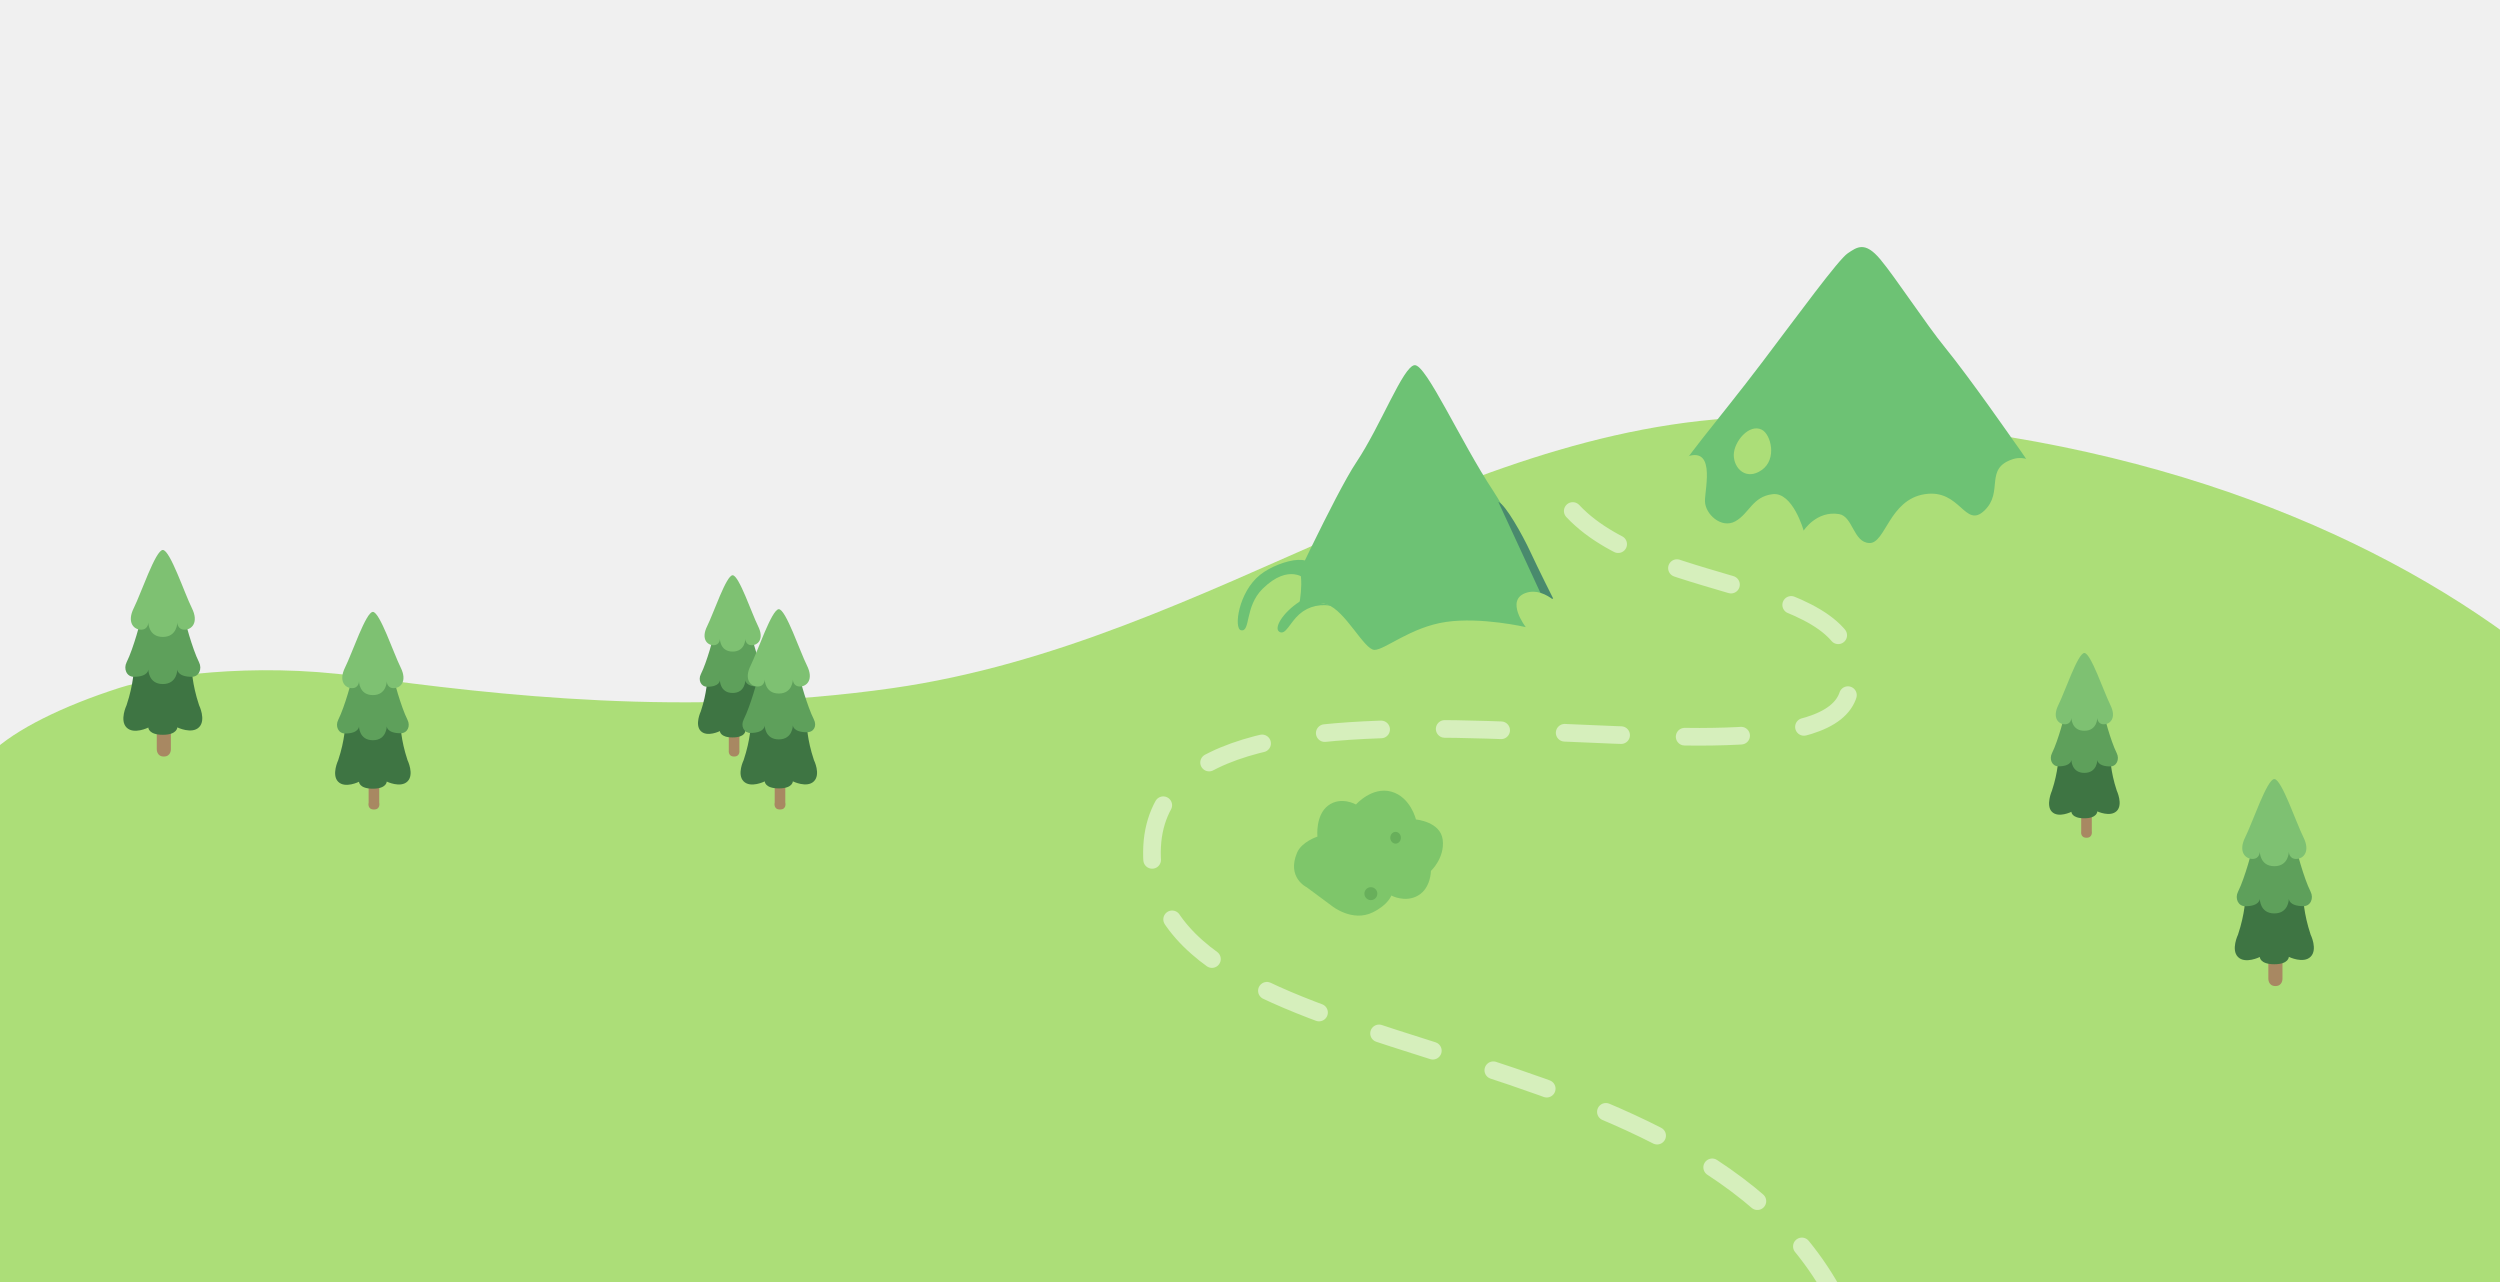
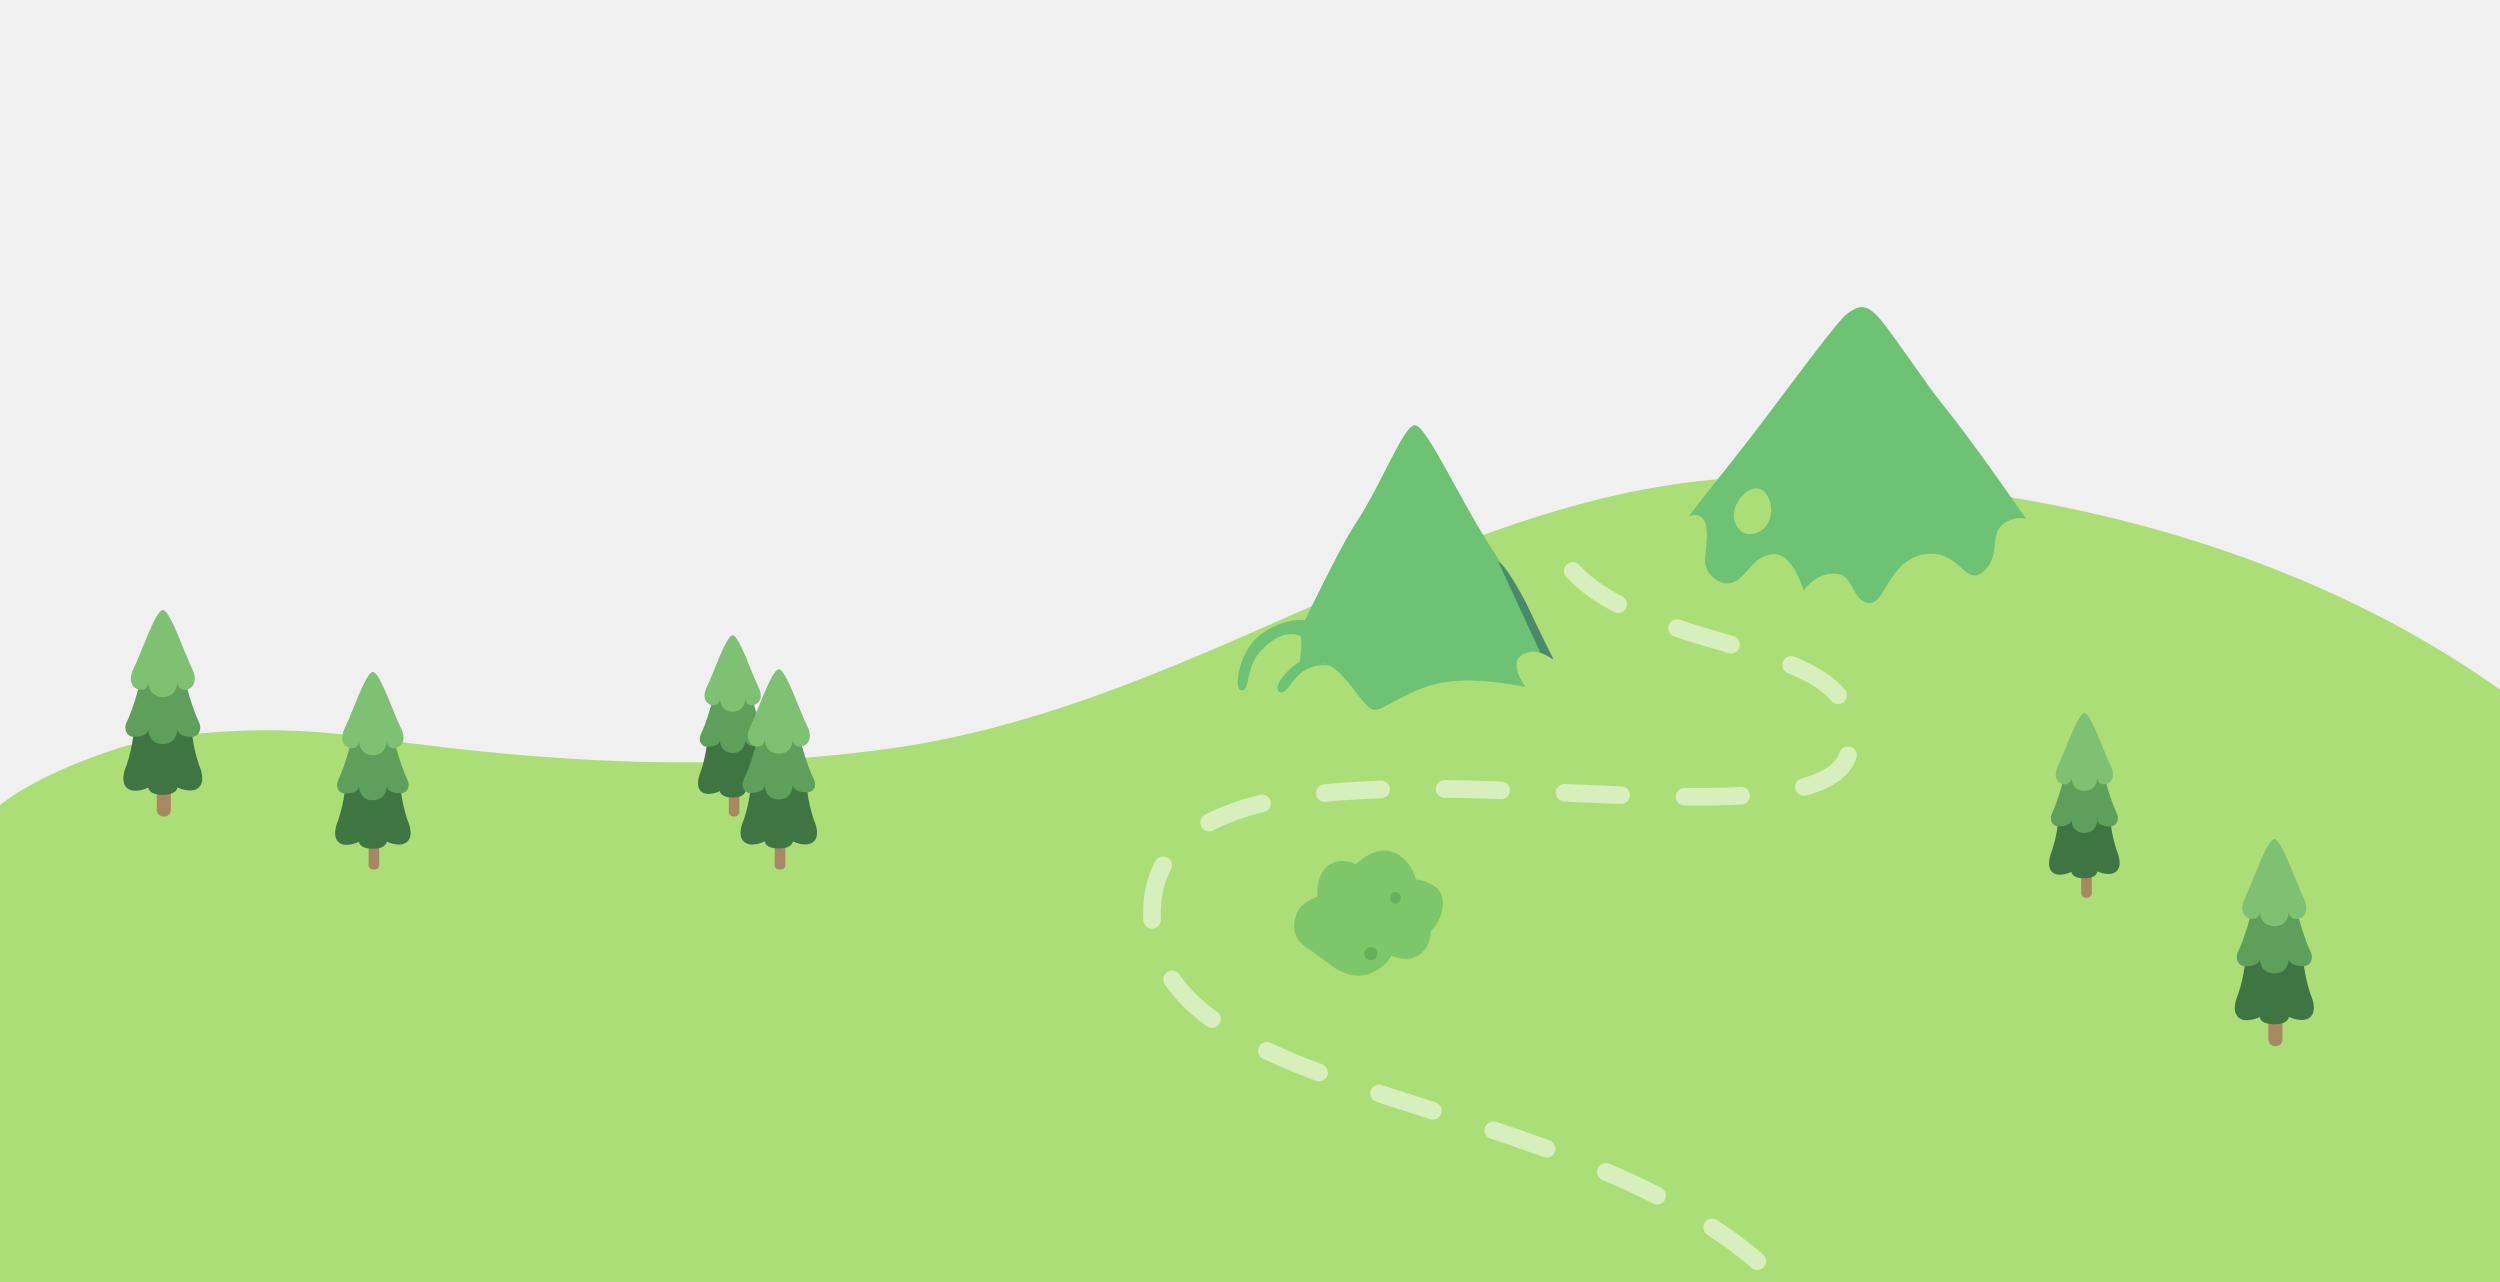
- <svg xmlns="http://www.w3.org/2000/svg" version="1.1" id="Layer_1" x="0px" y="0px" width="708px" height="363px" viewBox="0 0 708 363" enable-background="new 0 0 708 363" xml:space="preserve">
-   <g id="_x32_nd">
-     <path id="landscape" fill="#ACDE78" d="M710.397,367.25V180.037c-45.772-33.447-114.699-60.115-204.143-61.975   c-90.139-1.875-161.894,63.754-253.488,76.816c-58.078,8.282-111.789,2.07-151.711-3.379c-29.922-4.084-57.263,0.105-67.151,3.28   c-16.117,5.174-29.506,11.756-36.508,18.48V367.25" />
-     <path fill="#6DC274" d="M474.907,135.062c0-2.796,11.344-15.558,24.202-32.547c10.104-13.351,21.539-29.028,24.178-30.788   c2.64-1.759,4.851-3.518,9.249,1.76c4.397,5.277,12.812,18.187,18.282,24.904c7.037,8.64,19.353,26.367,19.353,26.367   s9.842,13.511,8.534,14.545c-4.005,3.172-7.211,20.2-9.85,21.08s-20.059,7.917-29.734,7.037s-14.954-0.88-20.231-0.88   c-5.278,0-16.714-14.922-24.631-14.922C486.343,151.619,474.907,137.855,474.907,135.062z" />
-     <path fill="#ACDE78" d="M498.92,121.68c-3.562-1.781-7.917,3.393-7.917,7.194c0,3.801,3.519,7.319,7.917,4.241   C503.317,130.036,501.559,122.999,498.92,121.68z" />
-     <path fill="#ACDE78" d="M463.298,145.43c0,0,6.737-12.382,12.751-15.393c10.269-5.141,6.76,8.202,6.795,11.874   c0.035,3.673,4.645,7.917,8.604,5.718c3.958-2.199,4.838-7.003,10.556-7.68c5.717-0.677,8.792,10.318,8.792,10.318   s3.636-5.718,10.016-4.68c3.959,0.644,4.014,8.039,8.589,8.198c4.575,0.16,5.59-12.28,15.705-13.837   c10.116-1.557,11.343,9.942,16.887,4.633c5.545-5.31-0.139-11.848,7.99-14.531c6.872-2.269,12.964,7.681,14.707,9.091   c5.273,4.266,6.522,9.807,12.058,15.085c5.535,5.277,9.934,17.152,11.693,21.991c1.759,4.838,3.958,18.032,3.958,18.032   S512.559,185.454,463.298,145.43z" />
-     <path fill="#6DC274" d="M363.229,172.022c0,0,14.912-32.167,20.896-41.125c6.942-10.391,13.229-27.167,16.487-27.482   c3.259-0.315,13.056,21.72,22.27,35.613c7.023,10.591,15.114,32.994,15.114,32.994S410.662,208.386,363.229,172.022z" />
-     <path fill="#498A6D" d="M424.335,142.148l13.047,28.211l2.475-0.861c0,0-4.275-8.493-6.472-13.244   C431.188,151.503,426.277,142.764,424.335,142.148z" />
-     <path fill="#ACDE78" d="M443.503,173.493c0,0-5.514-7.623-11.407-5.57c-5.893,2.052,0,9.676,0,9.676s-12.637-2.933-22.605-1.466   c-9.97,1.466-17.301,7.916-20.232,7.916s-8.21-11.119-13.487-12.89c-5.278-1.771-8.414,2.806-8.414,2.806s1.959-7.507,0.788-12.346   s-9.381,7.918-10.554,11.216s40.171,18.838,40.171,18.838S435.293,185.515,443.503,173.493z" />
-     <path fill="#6DC274" d="M369.832,164.11c0,0-4.7-4.802-12.266,2.64c-5.141,5.058-3.348,12.372-6.133,11.729   c-2.061-0.476-0.733-10.779,5.424-15.688C362.562,158.243,375.33,155.617,369.832,164.11z" />
-     <path fill="#6DC274" d="M362.35,178.953c-1.754-0.988,0.88-5.46,5.729-8.594c3.261-2.106,5.198,0.322,6.142,0.447   c1.576,0.208,6.08,1.541,3.948,1.001c-3.948-1.001-7.53-0.221-10.214,2.156C365.248,176.359,364.104,179.942,362.35,178.953z" />
-     <g>
-       <path fill="#A88862" d="M206.397,205.25v7.199c0,0-0.301,1.801,1.5,1.801s1.5-1.801,1.5-1.801v-7.199H206.397z" />
-       <path fill="#3E7543" d="M207.479,208.845c-3.603,0-3.603-1.801-3.603-1.801s-3.604,1.801-5.405,0c-1.801-1.801,0-5.595,0-5.595    c1.801-5.405,1.801-9.199,1.801-9.199h14.412c0,0,0,3.794,1.801,9.199c0,0,1.801,3.698,0,5.499    c-1.801,1.802-5.405,0.048-5.405,0.048S211.081,208.845,207.479,208.845z" />
-       <path fill="#5EA05B" d="M202.074,180.25c0,0-1.801,7.093-3.602,10.695c-0.807,1.612,0,3.546,1.801,3.546    c3.604,0,3.604-1.83,3.604-1.83s0,3.587,3.603,3.587c3.602,0,3.602-3.609,3.602-3.609s0,1.798,3.604,1.798    c1.801,0,2.607-1.88,1.801-3.492c-1.801-3.603-3.602-10.697-3.602-10.697H202.074z" />
-       <path fill="#7EC172" d="M207.479,162.91c-1.802,0-5.405,10.808-7.207,14.412c-1.801,3.602,0,5.403,1.801,5.403    c1.803,0,1.803-1.801,1.803-1.801s0,3.603,3.603,3.603c3.602,0,3.602-3.603,3.602-3.603s0,1.801,1.803,1.801    c1.801,0,3.602-1.801,1.801-5.403C212.884,173.718,209.28,162.908,207.479,162.91z" />
-     </g>
-     <g>
-       <path fill="#A88862" d="M219.397,220.25v7.01c0,0-0.49,1.99,1.5,1.99s1.5-1.99,1.5-1.99v-7.01H219.397z" />
-       <path fill="#3E7543" d="M220.556,223.278c-3.98,0-3.98-1.99-3.98-1.99s-3.982,1.99-5.972,0c-1.99-1.99,0-6.027,0-6.027    c1.99-5.973,1.99-10.011,1.99-10.011h15.923c0,0,0,4.038,1.99,10.011c0,0,1.99,4.009,0,5.999c-1.99,1.991-5.972,0.015-5.972,0.015    S224.536,223.278,220.556,223.278z" />
-       <path fill="#5EA05B" d="M214.584,192.25c0,0-1.99,7.554-3.98,11.535c-0.89,1.781,0,3.776,1.99,3.776    c3.982,0,3.982-2.091,3.982-2.091s0,3.928,3.98,3.928s3.98-4.004,3.98-4.004s0,1.978,3.981,1.978c1.99,0,2.88-1.799,1.99-3.58    c-1.99-3.981-3.98-11.541-3.98-11.541H214.584z" />
-       <path fill="#7EC172" d="M220.556,172.526c-1.99,0-5.972,11.941-7.962,15.923c-1.99,3.98,0,5.97,1.99,5.97    c1.992,0,1.992-1.99,1.992-1.99s0,3.98,3.98,3.98s3.98-3.98,3.98-3.98s0,1.99,1.992,1.99c1.99,0,3.98-1.99,1.99-5.97    C226.527,184.468,222.545,172.525,220.556,172.526z" />
-     </g>
-     <g>
-       <path fill="#A88862" d="M44.397,204.25v7.948c0,0-0.052,2.052,2,2.052s2-2.052,2-2.052v-7.948H44.397z" />
-       <path fill="#3E7543" d="M46.111,208.092c-4.104,0-4.104-2.053-4.104-2.053s-4.106,2.053-6.159,0c-2.052-2.052,0-6.341,0-6.341    C37.9,193.539,37.9,189.25,37.9,189.25h16.421c0,0,0,4.289,2.052,10.448c0,0,2.052,4.198,0,6.249    c-2.052,2.053-6.158,0.047-6.158,0.047S50.216,208.092,46.111,208.092z" />
-       <path fill="#5EA05B" d="M39.953,175.25c0,0-2.052,8.212-4.104,12.316c-0.918,1.837,0,4.105,2.052,4.105    c4.106,0,4.106-2.052,4.106-2.052s0,4.104,4.104,4.104s4.104-4.104,4.104-4.104s0,2.053,4.106,2.053    c2.052,0,2.971-2.269,2.052-4.105c-2.052-4.105-4.104-12.316-4.104-12.316H39.953z" />
-       <path fill="#7EC172" d="M46.111,155.751c-2.052,0-6.159,12.315-8.211,16.421c-2.052,4.104,0,6.157,2.052,6.157    c2.054,0,2.054-2.052,2.054-2.052s0,4.104,4.104,4.104s4.104-4.104,4.104-4.104s0,2.052,2.054,2.052    c2.052,0,4.104-2.052,2.052-6.157C52.27,168.067,48.164,155.75,46.111,155.751z" />
-     </g>
-     <g>
-       <path fill="#A88862" d="M104.397,219.25v8.037c0,0-0.464,1.963,1.5,1.963c1.963,0,1.5-1.963,1.5-1.963v-8.037H104.397z" />
-       <path fill="#3E7543" d="M105.596,223.358c-3.927,0-3.927-1.963-3.927-1.963s-3.928,1.963-5.891,0c-1.963-1.963,0-6.108,0-6.108    c1.963-5.891,1.963-10.037,1.963-10.037h15.71c0,0,0,4.146,1.963,10.037c0,0,1.963,4.037,0,6    c-1.963,1.964-5.891,0.055-5.891,0.055S109.522,223.358,105.596,223.358z" />
-       <path fill="#5EA05B" d="M99.704,192.25c0,0-1.963,7.701-3.926,11.628c-0.879,1.757,0,3.85,1.963,3.85    c3.928,0,3.928-2.001,3.928-2.001s0,3.906,3.927,3.906s3.927-3.937,3.927-3.937s0,1.959,3.928,1.959    c1.963,0,2.842-2.019,1.963-3.776c-1.963-3.927-3.926-11.63-3.926-11.63H99.704z" />
-       <path fill="#7EC172" d="M105.596,173.287c-1.963,0-5.892,11.782-7.855,15.71c-1.963,3.926,0,5.89,1.963,5.89    c1.965,0,1.965-1.963,1.965-1.963s0,3.927,3.927,3.927s3.927-3.927,3.927-3.927s0,1.963,1.965,1.963    c1.963,0,3.926-1.963,1.963-5.89C111.487,185.069,107.559,173.286,105.596,173.287z" />
-     </g>
-     <g>
-       <path fill="#A88862" d="M589.397,228.25v7.165c0,0-0.336,1.835,1.5,1.835c1.835,0,1.5-1.835,1.5-1.835v-7.165H589.397z" />
-       <path fill="#3E7543" d="M590.291,231.742c-3.672,0-3.672-1.836-3.672-1.836s-3.673,1.836-5.508,0c-1.836-1.835,0-5.992,0-5.992    c1.835-5.508,1.835-9.664,1.835-9.664h14.688c0,0,0,4.156,1.836,9.664c0,0,1.835,3.915,0,5.75    c-1.836,1.836-5.509,0.122-5.509,0.122S593.962,231.742,590.291,231.742z" />
-       <path fill="#5EA05B" d="M584.782,202.25c0,0-1.836,7.403-3.671,11.074c-0.822,1.644,0,3.701,1.835,3.701    c3.673,0,3.673-1.821,3.673-1.821s0,3.678,3.672,3.678c3.671,0,3.671-3.667,3.671-3.667s0,1.838,3.673,1.838    c1.836,0,2.657-2.087,1.836-3.729c-1.836-3.672-3.672-11.074-3.672-11.074H584.782z" />
-       <path fill="#7EC172" d="M590.291,184.926c-1.836,0-5.509,11.016-7.345,14.688c-1.835,3.671,0,5.507,1.836,5.507    c1.837,0,1.837-1.836,1.837-1.836s0,3.671,3.672,3.671c3.671,0,3.671-3.671,3.671-3.671s0,1.836,1.837,1.836    c1.836,0,3.672-1.836,1.836-5.507C595.799,195.941,592.126,184.924,590.291,184.926z" />
-     </g>
-     <g id="tree">
-       <path fill="#A88862" d="M642.397,269.25v7.943c0,0-0.057,2.057,2,2.057s2-2.057,2-2.057v-7.943H642.397z" />
-       <path fill="#3E7543" d="M644.087,273.078c-4.113,0-4.113-2.057-4.113-2.057s-4.115,2.057-6.172,0s0-6.328,0-6.328    c2.057-6.172,2.057-10.443,2.057-10.443h16.457c0,0,0,4.271,2.057,10.443c0,0,2.057,4.193,0,6.249    c-2.057,2.058-6.172,0.04-6.172,0.04S648.2,273.078,644.087,273.078z" />
-       <path fill="#5EA05B" d="M637.915,240.25c0,0-2.057,8.188-4.113,12.301c-0.92,1.841,0,4.093,2.057,4.093    c4.115,0,4.115-2.067,4.115-2.067s0,4.107,4.113,4.107s4.113-4.116,4.113-4.116s0,2.056,4.115,2.056    c2.057,0,2.978-2.233,2.057-4.073c-2.057-4.114-4.113-12.301-4.113-12.301H637.915z" />
-       <path fill="#7EC172" d="M644.087,220.625c-2.057,0-6.172,12.342-8.229,16.457c-2.057,4.114,0,6.17,2.057,6.17    c2.059,0,2.059-2.057,2.059-2.057s0,4.113,4.113,4.113s4.113-4.113,4.113-4.113s0,2.057,2.059,2.057    c2.057,0,4.113-2.057,2.057-6.17C650.259,232.967,646.144,220.623,644.087,220.625z" />
-     </g>
-     <path fill="none" stroke="#FFFFFF" stroke-width="5" stroke-linecap="round" stroke-linejoin="round" stroke-miterlimit="10" stroke-opacity="0.5" stroke-dasharray="16,18" d="   M445.403,144.715c23.677,25.308,87.363,18.403,78.091,51.661c-9.617,34.494-196.731-21.958-197.261,44.875   c-0.513,64.718,161.398,45.4,197.261,134" />
-     <g id="shrub">
-       <path fill="#7EC66A" d="M373.092,236.931c0,0-4.442,1.426-5.763,4.549c-2.99,7.073,2.717,9.784,2.717,9.784l7.25,5.375    c0,0,5.709,4.581,11.477,1.736c4.429-2.185,5.247-4.763,5.247-4.763s3.942,2.124,7.582,0c3.639-2.123,3.639-6.976,3.639-6.976    s3.943-3.641,3.337-8.796c-0.606-5.156-7.582-5.763-7.582-5.763s-1.517-6.37-6.976-7.886c-5.46-1.517-10.01,3.64-10.01,3.64    s-4.246-2.426-7.886,0.304S373.092,236.931,373.092,236.931z" />
-       <circle fill="#68AF5B" cx="388.231" cy="253.084" r="1.833" />
-       <ellipse fill="#68AF5B" cx="395.23" cy="237.25" rx="1.5" ry="1.667" />
+ <svg xmlns="http://www.w3.org/2000/svg" width="708" height="363">
+   <g>
+     <rect fill="none" id="canvas_background" height="402" width="582" y="-1" x="-1" />
+   </g>
+   <g>
+     <g id="_x32_nd">
+       <path d="m710.397,384.25l0,-187.213c-45.772,-33.447 -114.699,-60.115 -204.143,-61.975c-90.139,-1.875 -161.894,63.754 -253.488,76.816c-58.078,8.282 -111.789,2.07 -151.711,-3.379c-29.922,-4.084 -57.263,0.105 -67.151,3.28c-16.117,5.174 -29.506,11.756 -36.508,18.48l0,153.991" fill="#ACDE78" id="landscape" />
+       <path id="svg_1" d="m474.907,152.062c0,-2.796 11.344,-15.558 24.202,-32.547c10.104,-13.351 21.539,-29.028 24.178,-30.788c2.64,-1.759 4.851,-3.518 9.249,1.76c4.397,5.277 12.812,18.187 18.282,24.904c7.037,8.64 19.353,26.367 19.353,26.367s9.842,13.511 8.534,14.545c-4.005,3.172 -7.211,20.2 -9.85,21.08s-20.059,7.917 -29.734,7.037s-14.954,-0.88 -20.231,-0.88c-5.278,0 -16.714,-14.922 -24.631,-14.922c-7.916,0.001 -19.352,-13.763 -19.352,-16.556z" fill="#6DC274" />
+       <path id="svg_2" d="m498.92,138.68c-3.562,-1.781 -7.917,3.393 -7.917,7.194c0,3.801 3.519,7.319 7.917,4.241c4.397,-3.079 2.639,-10.116 0,-11.435z" fill="#ACDE78" />
+       <path id="svg_3" d="m463.298,162.43c0,0 6.737,-12.382 12.751,-15.393c10.269,-5.141 6.76,8.202 6.795,11.874c0.035,3.673 4.645,7.917 8.604,5.718c3.958,-2.199 4.838,-7.003 10.556,-7.68c5.717,-0.677 8.792,10.318 8.792,10.318s3.636,-5.718 10.016,-4.68c3.959,0.644 4.014,8.039 8.589,8.198c4.575,0.16 5.59,-12.28 15.705,-13.837c10.116,-1.557 11.343,9.942 16.887,4.633c5.545,-5.31 -0.139,-11.848 7.99,-14.531c6.872,-2.269 12.964,7.681 14.707,9.091c5.273,4.266 6.522,9.807 12.058,15.085c5.535,5.277 9.934,17.152 11.693,21.991c1.759,4.838 3.958,18.032 3.958,18.032s-99.84,-8.795 -149.101,-48.819z" fill="#ACDE78" />
+       <path id="svg_4" d="m363.229,189.022c0,0 14.912,-32.167 20.896,-41.125c6.942,-10.391 13.229,-27.167 16.487,-27.482c3.259,-0.315 13.056,21.72 22.27,35.613c7.023,10.591 15.114,32.994 15.114,32.994s-27.334,36.364 -74.767,0z" fill="#6DC274" />
+       <path id="svg_5" d="m424.335,159.148l13.047,28.211l2.475,-0.861c0,0 -4.275,-8.493 -6.472,-13.244c-2.197,-4.751 -7.108,-13.49 -9.05,-14.106z" fill="#498A6D" />
+       <path id="svg_6" d="m443.503,190.493c0,0 -5.514,-7.623 -11.407,-5.57c-5.893,2.052 0,9.676 0,9.676s-12.637,-2.933 -22.605,-1.466c-9.97,1.466 -17.301,7.916 -20.232,7.916s-8.21,-11.119 -13.487,-12.89c-5.278,-1.771 -8.414,2.806 -8.414,2.806s1.959,-7.507 0.788,-12.346s-9.381,7.918 -10.554,11.216s40.171,18.838 40.171,18.838s37.53,-6.158 45.74,-18.18z" fill="#ACDE78" />
+       <path id="svg_7" d="m369.832,181.11c0,0 -4.7,-4.802 -12.266,2.64c-5.141,5.058 -3.348,12.372 -6.133,11.729c-2.061,-0.476 -0.733,-10.779 5.424,-15.688c5.705,-4.548 18.473,-7.174 12.975,1.319z" fill="#6DC274" />
+       <path id="svg_8" d="m362.35,195.953c-1.754,-0.988 0.88,-5.46 5.729,-8.594c3.261,-2.106 5.198,0.322 6.142,0.447c1.576,0.208 6.08,1.541 3.948,1.001c-3.948,-1.001 -7.53,-0.221 -10.214,2.156c-2.707,2.396 -3.851,5.979 -5.605,4.99z" fill="#6DC274" />
+       <g id="svg_9">
+         <path id="svg_10" d="m206.397,222.25l0,7.199c0,0 -0.301,1.801 1.5,1.801s1.5,-1.801 1.5,-1.801l0,-7.199l-3,0z" fill="#A88862" />
+         <path id="svg_11" d="m207.479,225.845c-3.603,0 -3.603,-1.801 -3.603,-1.801s-3.604,1.801 -5.405,0c-1.801,-1.801 0,-5.595 0,-5.595c1.801,-5.405 1.801,-9.199 1.801,-9.199l14.412,0c0,0 0,3.794 1.801,9.199c0,0 1.801,3.698 0,5.499c-1.801,1.802 -5.405,0.048 -5.405,0.048s0.001,1.849 -3.601,1.849z" fill="#3E7543" />
+         <path id="svg_12" d="m202.074,197.25c0,0 -1.801,7.093 -3.602,10.695c-0.807,1.612 0,3.546 1.801,3.546c3.604,0 3.604,-1.83 3.604,-1.83s0,3.587 3.603,3.587c3.602,0 3.602,-3.609 3.602,-3.609s0,1.798 3.604,1.798c1.801,0 2.607,-1.88 1.801,-3.492c-1.801,-3.603 -3.602,-10.697 -3.602,-10.697l-10.811,0l0,0.002z" fill="#5EA05B" />
+         <path id="svg_13" d="m207.479,179.91c-1.802,0 -5.405,10.808 -7.207,14.412c-1.801,3.602 0,5.403 1.801,5.403c1.803,0 1.803,-1.801 1.803,-1.801s0,3.603 3.603,3.603c3.602,0 3.602,-3.603 3.602,-3.603s0,1.801 1.803,1.801c1.801,0 3.602,-1.801 1.801,-5.403c-1.801,-3.604 -5.405,-14.414 -7.206,-14.412z" fill="#7EC172" />
+       </g>
+       <g id="svg_14">
+         <path id="svg_15" d="m219.397,237.25l0,7.01c0,0 -0.49,1.99 1.5,1.99s1.5,-1.99 1.5,-1.99l0,-7.01l-3,0z" fill="#A88862" />
+         <path id="svg_16" d="m220.556,240.278c-3.98,0 -3.98,-1.99 -3.98,-1.99s-3.982,1.99 -5.972,0c-1.99,-1.99 0,-6.027 0,-6.027c1.99,-5.973 1.99,-10.011 1.99,-10.011l15.923,0c0,0 0,4.038 1.99,10.011c0,0 1.99,4.009 0,5.999c-1.99,1.991 -5.972,0.015 -5.972,0.015s0.001,2.003 -3.979,2.003z" fill="#3E7543" />
+         <path id="svg_17" d="m214.584,209.25c0,0 -1.99,7.554 -3.98,11.535c-0.89,1.781 0,3.776 1.99,3.776c3.982,0 3.982,-2.091 3.982,-2.091s0,3.928 3.98,3.928s3.98,-4.004 3.98,-4.004s0,1.978 3.981,1.978c1.99,0 2.88,-1.799 1.99,-3.58c-1.99,-3.981 -3.98,-11.541 -3.98,-11.541l-11.943,0l0,-0.001z" fill="#5EA05B" />
+         <path id="svg_18" d="m220.556,189.526c-1.99,0 -5.972,11.941 -7.962,15.923c-1.99,3.98 0,5.97 1.99,5.97c1.992,0 1.992,-1.99 1.992,-1.99s0,3.98 3.98,3.98s3.98,-3.98 3.98,-3.98s0,1.99 1.992,1.99c1.99,0 3.98,-1.99 1.99,-5.97c-1.991,-3.981 -5.973,-15.924 -7.962,-15.923z" fill="#7EC172" />
+       </g>
+       <g id="svg_19">
+         <path id="svg_20" d="m44.397,221.25l0,7.948c0,0 -0.052,2.052 2,2.052s2,-2.052 2,-2.052l0,-7.948l-4,0z" fill="#A88862" />
+         <path id="svg_21" d="m46.111,225.092c-4.104,0 -4.104,-2.053 -4.104,-2.053s-4.106,2.053 -6.159,0c-2.052,-2.052 0,-6.341 0,-6.341c2.052,-6.159 2.052,-10.448 2.052,-10.448l16.421,0c0,0 0,4.289 2.052,10.448c0,0 2.052,4.198 0,6.249c-2.052,2.053 -6.158,0.047 -6.158,0.047s0.001,2.098 -4.104,2.098z" fill="#3E7543" />
+         <path id="svg_22" d="m39.953,192.25c0,0 -2.052,8.212 -4.104,12.316c-0.918,1.837 0,4.105 2.052,4.105c4.106,0 4.106,-2.052 4.106,-2.052s0,4.104 4.104,4.104s4.104,-4.104 4.104,-4.104s0,2.053 4.106,2.053c2.052,0 2.971,-2.269 2.052,-4.105c-2.052,-4.105 -4.104,-12.316 -4.104,-12.316l-12.316,0l0,-0.001z" fill="#5EA05B" />
+         <path id="svg_23" d="m46.111,172.751c-2.052,0 -6.159,12.315 -8.211,16.421c-2.052,4.104 0,6.157 2.052,6.157c2.054,0 2.054,-2.052 2.054,-2.052s0,4.104 4.104,4.104s4.104,-4.104 4.104,-4.104s0,2.052 2.054,2.052c2.052,0 4.104,-2.052 2.052,-6.157c-2.05,-4.105 -6.156,-16.422 -8.209,-16.421z" fill="#7EC172" />
+       </g>
+       <g id="svg_24">
+         <path id="svg_25" d="m104.397,236.25l0,8.037c0,0 -0.464,1.963 1.5,1.963c1.963,0 1.5,-1.963 1.5,-1.963l0,-8.037l-3,0z" fill="#A88862" />
+         <path id="svg_26" d="m105.596,240.358c-3.927,0 -3.927,-1.963 -3.927,-1.963s-3.928,1.963 -5.891,0c-1.963,-1.963 0,-6.108 0,-6.108c1.963,-5.891 1.963,-10.037 1.963,-10.037l15.71,0c0,0 0,4.146 1.963,10.037c0,0 1.963,4.037 0,6c-1.963,1.964 -5.891,0.055 -5.891,0.055s-0.001,2.016 -3.927,2.016z" fill="#3E7543" />
+         <path id="svg_27" d="m99.704,209.25c0,0 -1.963,7.701 -3.926,11.628c-0.879,1.757 0,3.85 1.963,3.85c3.928,0 3.928,-2.001 3.928,-2.001s0,3.906 3.927,3.906s3.927,-3.937 3.927,-3.937s0,1.959 3.928,1.959c1.963,0 2.842,-2.019 1.963,-3.776c-1.963,-3.927 -3.926,-11.63 -3.926,-11.63l-11.784,0l0,0.001z" fill="#5EA05B" />
+         <path id="svg_28" d="m105.596,190.287c-1.963,0 -5.892,11.782 -7.855,15.71c-1.963,3.926 0,5.89 1.963,5.89c1.965,0 1.965,-1.963 1.965,-1.963s0,3.927 3.927,3.927s3.927,-3.927 3.927,-3.927s0,1.963 1.965,1.963c1.963,0 3.926,-1.963 1.963,-5.89c-1.964,-3.928 -5.892,-15.711 -7.855,-15.71z" fill="#7EC172" />
+       </g>
+       <g id="svg_29">
+         <path id="svg_30" d="m589.397,245.25l0,7.165c0,0 -0.336,1.835 1.5,1.835c1.835,0 1.5,-1.835 1.5,-1.835l0,-7.165l-3,0z" fill="#A88862" />
+         <path id="svg_31" d="m590.291,248.742c-3.672,0 -3.672,-1.836 -3.672,-1.836s-3.673,1.836 -5.508,0c-1.836,-1.835 0,-5.992 0,-5.992c1.835,-5.508 1.835,-9.664 1.835,-9.664l14.688,0c0,0 0,4.156 1.836,9.664c0,0 1.835,3.915 0,5.75c-1.836,1.836 -5.509,0.122 -5.509,0.122s0.001,1.956 -3.67,1.956z" fill="#3E7543" />
+         <path id="svg_32" d="m584.782,219.25c0,0 -1.836,7.403 -3.671,11.074c-0.822,1.644 0,3.701 1.835,3.701c3.673,0 3.673,-1.821 3.673,-1.821s0,3.678 3.672,3.678c3.671,0 3.671,-3.667 3.671,-3.667s0,1.838 3.673,1.838c1.836,0 2.657,-2.087 1.836,-3.729c-1.836,-3.672 -3.672,-11.074 -3.672,-11.074l-11.017,0z" fill="#5EA05B" />
+         <path id="svg_33" d="m590.291,201.926c-1.836,0 -5.509,11.016 -7.345,14.688c-1.835,3.671 0,5.507 1.836,5.507c1.837,0 1.837,-1.836 1.837,-1.836s0,3.671 3.672,3.671c3.671,0 3.671,-3.671 3.671,-3.671s0,1.836 1.837,1.836c1.836,0 3.672,-1.836 1.836,-5.507c-1.836,-3.673 -5.509,-14.69 -7.344,-14.688z" fill="#7EC172" />
+       </g>
+       <g id="tree">
+         <path id="svg_34" d="m642.397,286.25l0,7.943c0,0 -0.057,2.057 2,2.057s2,-2.057 2,-2.057l0,-7.943l-4,0z" fill="#A88862" />
+         <path id="svg_35" d="m644.087,290.078c-4.113,0 -4.113,-2.057 -4.113,-2.057s-4.115,2.057 -6.172,0s0,-6.328 0,-6.328c2.057,-6.172 2.057,-10.443 2.057,-10.443l16.457,0c0,0 0,4.271 2.057,10.443c0,0 2.057,4.193 0,6.249c-2.057,2.058 -6.172,0.04 -6.172,0.04s-0.001,2.096 -4.114,2.096z" fill="#3E7543" />
+         <path id="svg_36" d="m637.915,257.25c0,0 -2.057,8.188 -4.113,12.301c-0.92,1.841 0,4.093 2.057,4.093c4.115,0 4.115,-2.067 4.115,-2.067s0,4.107 4.113,4.107s4.113,-4.116 4.113,-4.116s0,2.056 4.115,2.056c2.057,0 2.978,-2.233 2.057,-4.073c-2.057,-4.114 -4.113,-12.301 -4.113,-12.301l-12.344,0z" fill="#5EA05B" />
+         <path id="svg_37" d="m644.087,237.625c-2.057,0 -6.172,12.342 -8.229,16.457c-2.057,4.114 0,6.17 2.057,6.17c2.059,0 2.059,-2.057 2.059,-2.057s0,4.113 4.113,4.113s4.113,-4.113 4.113,-4.113s0,2.057 2.059,2.057c2.057,0 4.113,-2.057 2.057,-6.17c-2.057,-4.115 -6.172,-16.459 -8.229,-16.457z" fill="#7EC172" />
+       </g>
+       <path id="svg_38" d="m445.403,161.715c23.677,25.308 87.363,18.403 78.091,51.661c-9.617,34.494 -196.731,-21.958 -197.261,44.875c-0.513,64.718 161.398,45.4 197.261,134" stroke-dasharray="16,18" stroke-opacity="0.5" stroke-miterlimit="10" stroke-linejoin="round" stroke-linecap="round" stroke-width="5" stroke="#FFFFFF" fill="none" />
+       <g id="shrub">
+         <path id="svg_39" d="m373.092,253.931c0,0 -4.442,1.426 -5.763,4.549c-2.99,7.073 2.717,9.784 2.717,9.784l7.25,5.375c0,0 5.709,4.581 11.477,1.736c4.429,-2.185 5.247,-4.763 5.247,-4.763s3.942,2.124 7.582,0c3.639,-2.123 3.639,-6.976 3.639,-6.976s3.943,-3.641 3.337,-8.796c-0.606,-5.156 -7.582,-5.763 -7.582,-5.763s-1.517,-6.37 -6.976,-7.886c-5.46,-1.517 -10.01,3.64 -10.01,3.64s-4.246,-2.426 -7.886,0.304s-3.032,8.796 -3.032,8.796z" fill="#7EC66A" />
+         <circle id="svg_40" r="1.833" cy="270.084" cx="388.231" fill="#68AF5B" />
+         <ellipse id="svg_41" ry="1.667" rx="1.5" cy="254.25" cx="395.23" fill="#68AF5B" />
+       </g>
    </g>
  </g>
</svg>
